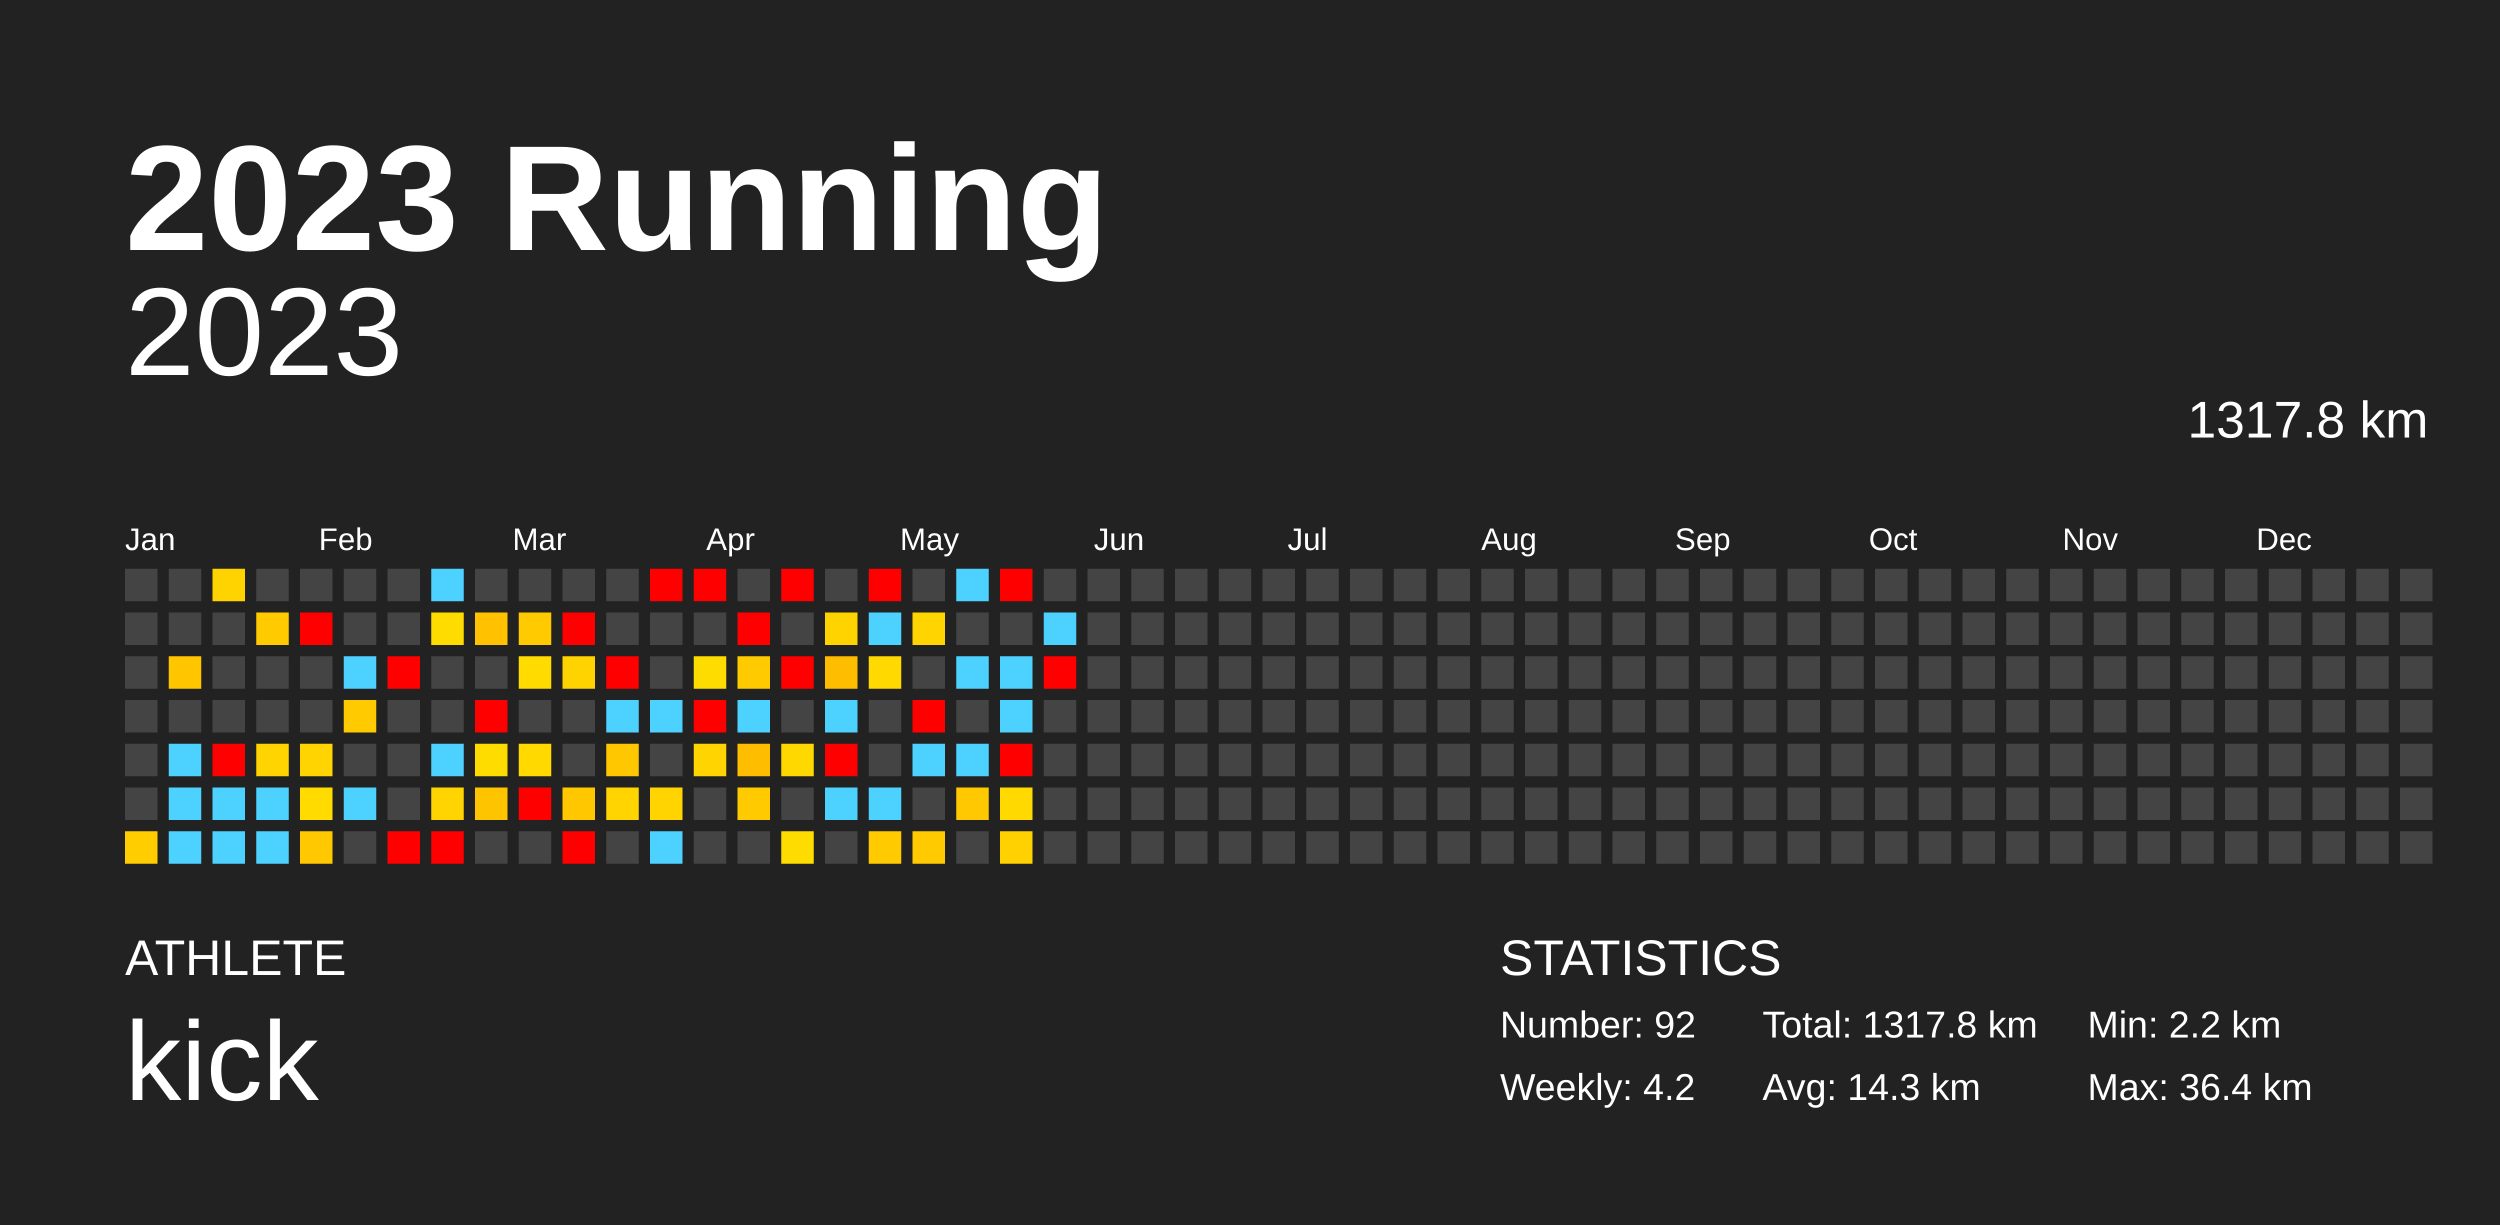
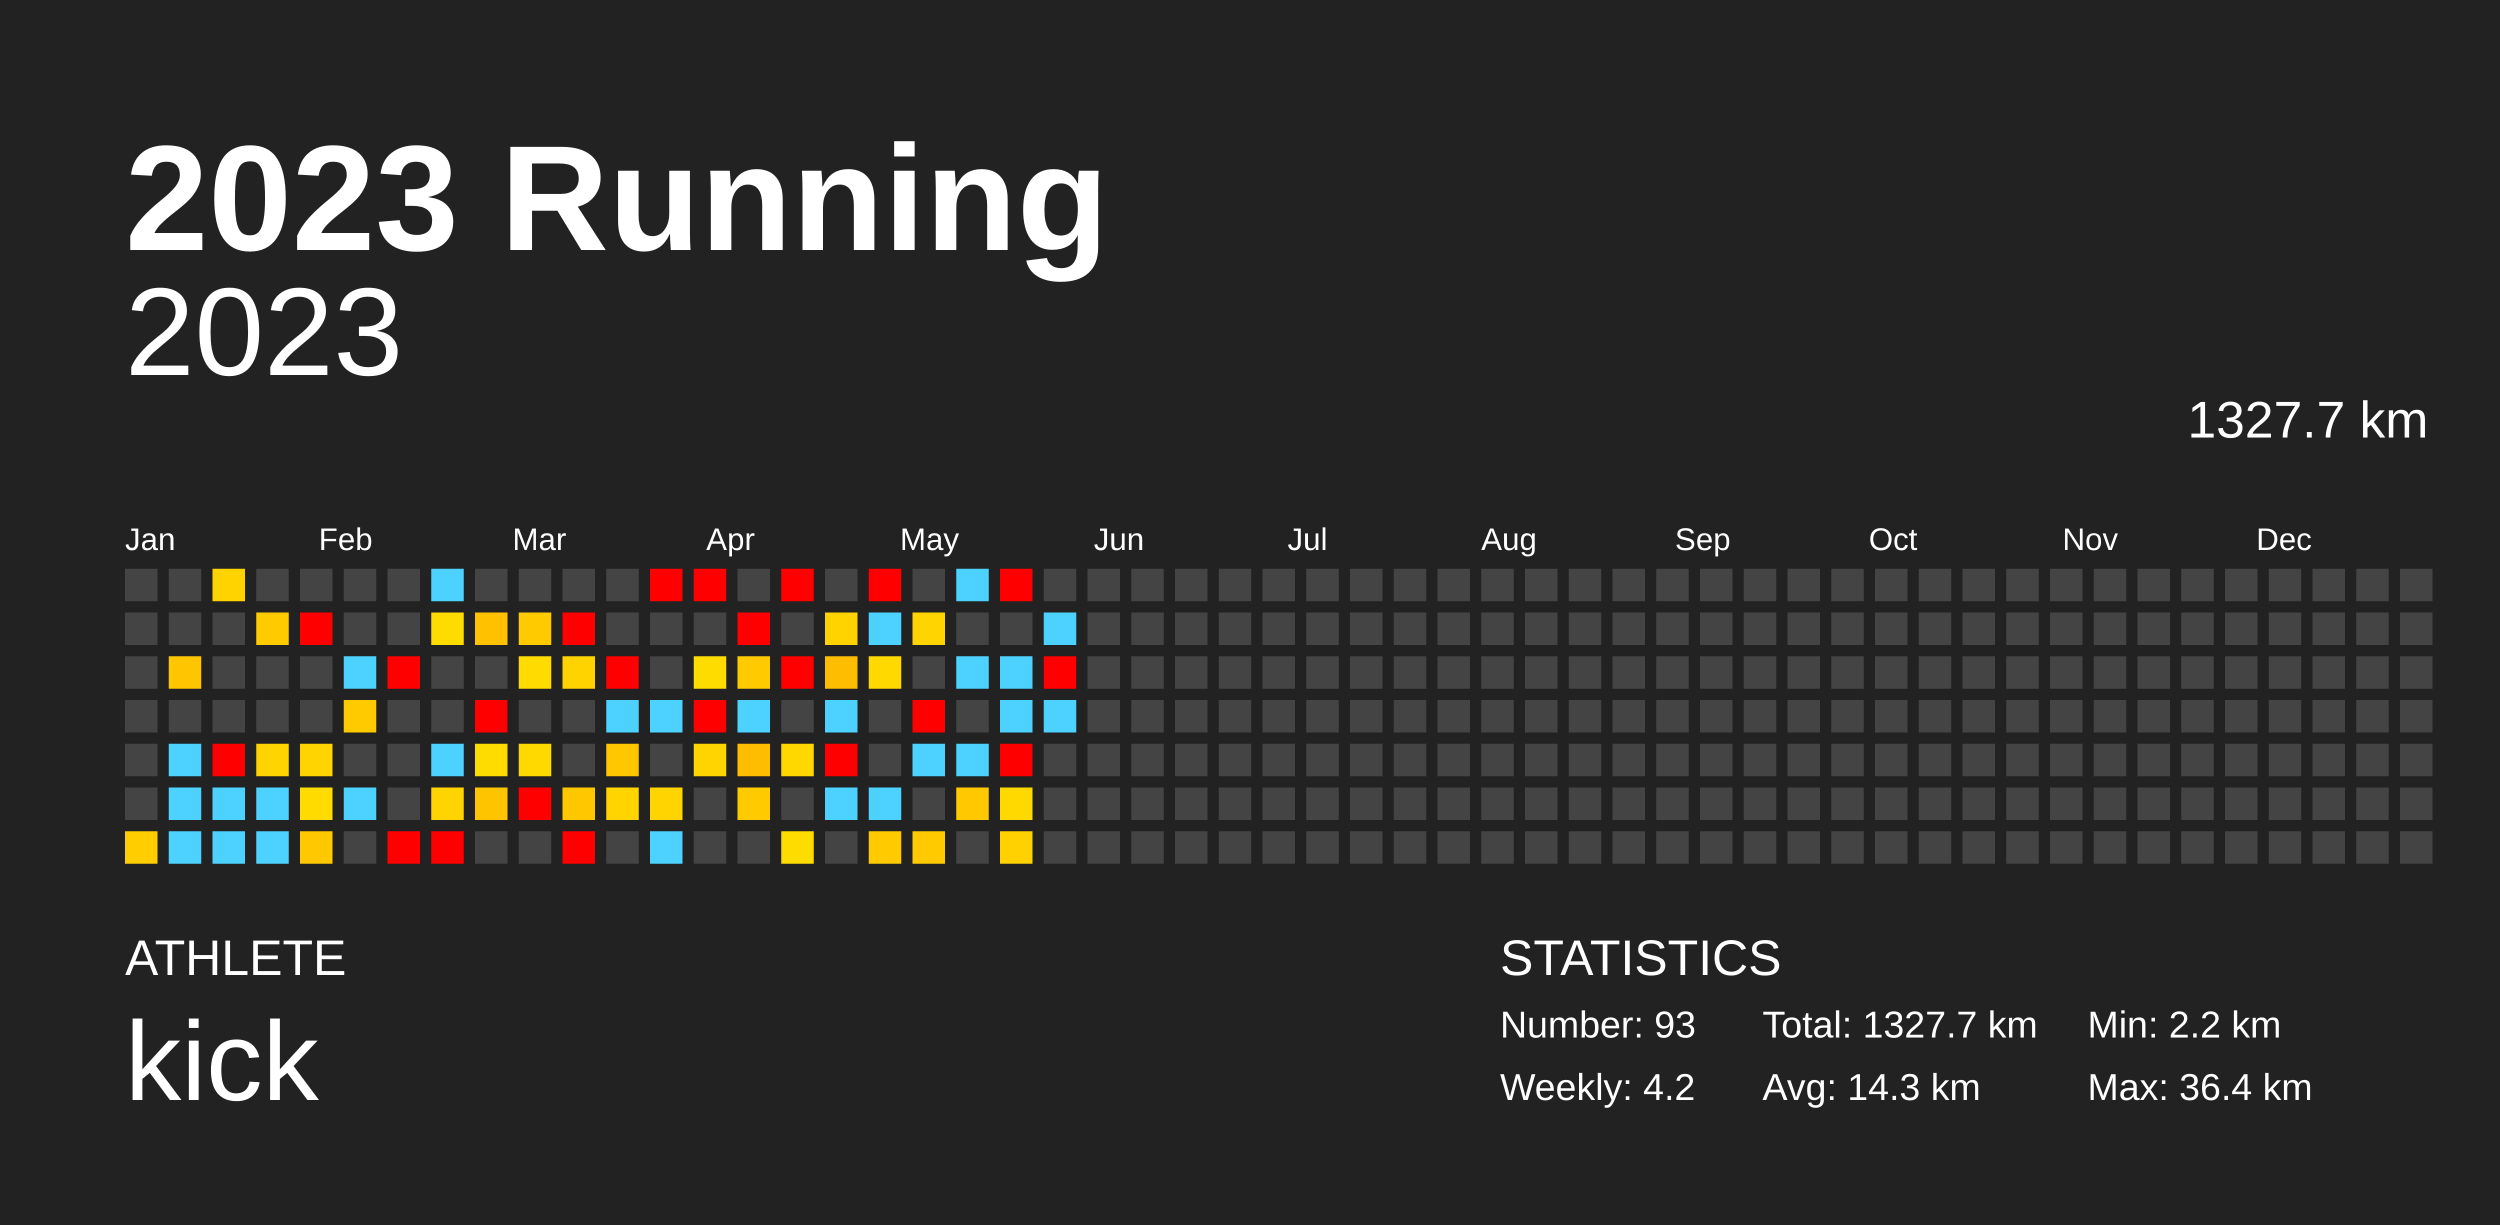
<svg xmlns="http://www.w3.org/2000/svg" baseProfile="full" height="98mm" version="1.1" viewBox="0,0,200,98" width="200mm">
  <defs />
  <rect fill="#222222" height="98" width="200" x="0" y="0" />
  <text fill="#FFFFFF" style="font-size:12px; font-family:Arial; font-weight:bold;" x="10" y="20">2023 Running</text>
  <text fill="#FFFFFF" style="font-size:4px; font-family:Arial" x="10" y="78">ATHLETE</text>
  <text fill="#FFFFFF" style="font-size:9px; font-family:Arial" x="10" y="88">kick</text>
  <text fill="#FFFFFF" style="font-size:4px; font-family:Arial" x="120" y="78">STATISTICS</text>
-   <text fill="#FFFFFF" style="font-size:3px; font-family:Arial" x="120" y="83">Number: 92</text>
+   <text fill="#FFFFFF" style="font-size:3px; font-family:Arial" x="120" y="83">Number: 93</text>
  <text fill="#FFFFFF" style="font-size:3px; font-family:Arial" x="120" y="88">Weekly: 4.2</text>
-   <text fill="#FFFFFF" style="font-size:3px; font-family:Arial" x="141" y="83">Total: 1317.8 km</text>
+   <text fill="#FFFFFF" style="font-size:3px; font-family:Arial" x="141" y="83">Total: 1327.7 km</text>
  <text fill="#FFFFFF" style="font-size:3px; font-family:Arial" x="141" y="88">Avg: 14.3 km</text>
  <text fill="#FFFFFF" style="font-size:3px; font-family:Arial" x="167" y="83">Min: 2.2 km</text>
  <text fill="#FFFFFF" style="font-size:3px; font-family:Arial" x="167" y="88">Max: 36.4 km</text>
  <text alignment-baseline="hanging" fill="#FFFFFF" style="font-size:10.0px; font-family:Arial;" x="10" y="30">2023</text>
-   <text alignment-baseline="hanging" fill="#FFFFFF" style="font-size:4.125px; font-family:Arial;" x="175" y="35">1317.8 km</text>
+   <text alignment-baseline="hanging" fill="#FFFFFF" style="font-size:4.125px; font-family:Arial;" x="175" y="35">1327.7 km</text>
  <text fill="#FFFFFF" style="font-size:2.5px; font-family:Arial" x="10.0" y="44">Jan</text>
  <text fill="#FFFFFF" style="font-size:2.5px; font-family:Arial" x="25.5" y="44">Feb</text>
  <text fill="#FFFFFF" style="font-size:2.5px; font-family:Arial" x="41.0" y="44">Mar</text>
  <text fill="#FFFFFF" style="font-size:2.5px; font-family:Arial" x="56.5" y="44">Apr</text>
  <text fill="#FFFFFF" style="font-size:2.5px; font-family:Arial" x="72.0" y="44">May</text>
  <text fill="#FFFFFF" style="font-size:2.5px; font-family:Arial" x="87.5" y="44">Jun</text>
  <text fill="#FFFFFF" style="font-size:2.5px; font-family:Arial" x="103.0" y="44">Jul</text>
  <text fill="#FFFFFF" style="font-size:2.5px; font-family:Arial" x="118.5" y="44">Aug</text>
  <text fill="#FFFFFF" style="font-size:2.5px; font-family:Arial" x="134.0" y="44">Sep</text>
  <text fill="#FFFFFF" style="font-size:2.5px; font-family:Arial" x="149.5" y="44">Oct</text>
  <text fill="#FFFFFF" style="font-size:2.5px; font-family:Arial" x="165.0" y="44">Nov</text>
  <text fill="#FFFFFF" style="font-size:2.5px; font-family:Arial" x="180.5" y="44">Dec</text>
  <rect fill="#444444" height="2.6" width="2.6" x="10.0" y="45.5" />
  <rect fill="#444444" height="2.6" width="2.6" x="10.0" y="49.0" />
  <rect fill="#444444" height="2.6" width="2.6" x="10.0" y="52.5" />
  <rect fill="#444444" height="2.6" width="2.6" x="10.0" y="56.0" />
  <rect fill="#444444" height="2.6" width="2.6" x="10.0" y="59.5" />
  <rect fill="#444444" height="2.6" width="2.6" x="10.0" y="63.0" />
  <rect fill="#ffcd00" height="2.6" width="2.6" x="10.0" y="66.5" />
  <rect fill="#444444" height="2.6" width="2.6" x="13.5" y="45.5" />
  <rect fill="#444444" height="2.6" width="2.6" x="13.5" y="49.0" />
  <rect fill="#ffc600" height="2.6" width="2.6" x="13.5" y="52.5" />
  <rect fill="#444444" height="2.6" width="2.6" x="13.5" y="56.0" />
  <rect fill="#4dd2ff" height="2.6" width="2.6" x="13.5" y="59.5" />
  <rect fill="#4dd2ff" height="2.6" width="2.6" x="13.5" y="63.0" />
  <rect fill="#4dd2ff" height="2.6" width="2.6" x="13.5" y="66.5" />
  <rect fill="#ffd300" height="2.6" width="2.6" x="17.0" y="45.5" />
  <rect fill="#444444" height="2.6" width="2.6" x="17.0" y="49.0" />
  <rect fill="#444444" height="2.6" width="2.6" x="17.0" y="52.5" />
  <rect fill="#444444" height="2.6" width="2.6" x="17.0" y="56.0" />
  <rect fill="red" height="2.6" width="2.6" x="17.0" y="59.5" />
  <rect fill="#4dd2ff" height="2.6" width="2.6" x="17.0" y="63.0" />
  <rect fill="#4dd2ff" height="2.6" width="2.6" x="17.0" y="66.5" />
  <rect fill="#444444" height="2.6" width="2.6" x="20.5" y="45.5" />
  <rect fill="#ffca00" height="2.6" width="2.6" x="20.5" y="49.0" />
  <rect fill="#444444" height="2.6" width="2.6" x="20.5" y="52.5" />
  <rect fill="#444444" height="2.6" width="2.6" x="20.5" y="56.0" />
  <rect fill="#ffd400" height="2.6" width="2.6" x="20.5" y="59.5" />
  <rect fill="#4dd2ff" height="2.6" width="2.6" x="20.5" y="63.0" />
  <rect fill="#4dd2ff" height="2.6" width="2.6" x="20.5" y="66.5" />
  <rect fill="#444444" height="2.6" width="2.6" x="24.0" y="45.5" />
  <rect fill="red" height="2.6" width="2.6" x="24.0" y="49.0" />
  <rect fill="#444444" height="2.6" width="2.6" x="24.0" y="52.5" />
  <rect fill="#444444" height="2.6" width="2.6" x="24.0" y="56.0" />
  <rect fill="#ffd400" height="2.6" width="2.6" x="24.0" y="59.5" />
  <rect fill="#ffdb00" height="2.6" width="2.6" x="24.0" y="63.0" />
  <rect fill="#ffc800" height="2.6" width="2.6" x="24.0" y="66.5" />
  <rect fill="#444444" height="2.6" width="2.6" x="27.5" y="45.5" />
  <rect fill="#444444" height="2.6" width="2.6" x="27.5" y="49.0" />
  <rect fill="#4dd2ff" height="2.6" width="2.6" x="27.5" y="52.5" />
  <rect fill="#ffcb00" height="2.6" width="2.6" x="27.5" y="56.0" />
  <rect fill="#444444" height="2.6" width="2.6" x="27.5" y="59.5" />
  <rect fill="#4dd2ff" height="2.6" width="2.6" x="27.5" y="63.0" />
  <rect fill="#444444" height="2.6" width="2.6" x="27.5" y="66.5" />
  <rect fill="#444444" height="2.6" width="2.6" x="31.0" y="45.5" />
  <rect fill="#444444" height="2.6" width="2.6" x="31.0" y="49.0" />
  <rect fill="red" height="2.6" width="2.6" x="31.0" y="52.5" />
  <rect fill="#444444" height="2.6" width="2.6" x="31.0" y="56.0" />
  <rect fill="#444444" height="2.6" width="2.6" x="31.0" y="59.5" />
  <rect fill="#444444" height="2.6" width="2.6" x="31.0" y="63.0" />
  <rect fill="red" height="2.6" width="2.6" x="31.0" y="66.5" />
  <rect fill="#4dd2ff" height="2.6" width="2.6" x="34.5" y="45.5" />
  <rect fill="#ffdc00" height="2.6" width="2.6" x="34.5" y="49.0" />
  <rect fill="#444444" height="2.6" width="2.6" x="34.5" y="52.5" />
  <rect fill="#444444" height="2.6" width="2.6" x="34.5" y="56.0" />
  <rect fill="#4dd2ff" height="2.6" width="2.6" x="34.5" y="59.5" />
  <rect fill="#ffd400" height="2.6" width="2.6" x="34.5" y="63.0" />
  <rect fill="red" height="2.6" width="2.6" x="34.5" y="66.5" />
  <rect fill="#444444" height="2.6" width="2.6" x="38.0" y="45.5" />
  <rect fill="#ffc100" height="2.6" width="2.6" x="38.0" y="49.0" />
  <rect fill="#444444" height="2.6" width="2.6" x="38.0" y="52.5" />
  <rect fill="red" height="2.6" width="2.6" x="38.0" y="56.0" />
  <rect fill="#ffdc00" height="2.6" width="2.6" x="38.0" y="59.5" />
  <rect fill="#ffc400" height="2.6" width="2.6" x="38.0" y="63.0" />
  <rect fill="#444444" height="2.6" width="2.6" x="38.0" y="66.5" />
  <rect fill="#444444" height="2.6" width="2.6" x="41.5" y="45.5" />
  <rect fill="#ffcb00" height="2.6" width="2.6" x="41.5" y="49.0" />
  <rect fill="#ffdb00" height="2.6" width="2.6" x="41.5" y="52.5" />
  <rect fill="#444444" height="2.6" width="2.6" x="41.5" y="56.0" />
  <rect fill="#ffd900" height="2.6" width="2.6" x="41.5" y="59.5" />
  <rect fill="red" height="2.6" width="2.6" x="41.5" y="63.0" />
  <rect fill="#444444" height="2.6" width="2.6" x="41.5" y="66.5" />
  <rect fill="#444444" height="2.6" width="2.6" x="45.0" y="45.5" />
  <rect fill="red" height="2.6" width="2.6" x="45.0" y="49.0" />
  <rect fill="#ffd300" height="2.6" width="2.6" x="45.0" y="52.5" />
  <rect fill="#444444" height="2.6" width="2.6" x="45.0" y="56.0" />
  <rect fill="#444444" height="2.6" width="2.6" x="45.0" y="59.5" />
  <rect fill="#ffc700" height="2.6" width="2.6" x="45.0" y="63.0" />
  <rect fill="red" height="2.6" width="2.6" x="45.0" y="66.5" />
  <rect fill="#444444" height="2.6" width="2.6" x="48.5" y="45.5" />
  <rect fill="#444444" height="2.6" width="2.6" x="48.5" y="49.0" />
  <rect fill="red" height="2.6" width="2.6" x="48.5" y="52.5" />
  <rect fill="#4dd2ff" height="2.6" width="2.6" x="48.5" y="56.0" />
  <rect fill="#ffc700" height="2.6" width="2.6" x="48.5" y="59.5" />
  <rect fill="#ffd400" height="2.6" width="2.6" x="48.5" y="63.0" />
  <rect fill="#444444" height="2.6" width="2.6" x="48.5" y="66.5" />
  <rect fill="red" height="2.6" width="2.6" x="52.0" y="45.5" />
  <rect fill="#444444" height="2.6" width="2.6" x="52.0" y="49.0" />
  <rect fill="#444444" height="2.6" width="2.6" x="52.0" y="52.5" />
  <rect fill="#4dd2ff" height="2.6" width="2.6" x="52.0" y="56.0" />
  <rect fill="#444444" height="2.6" width="2.6" x="52.0" y="59.5" />
  <rect fill="#ffd400" height="2.6" width="2.6" x="52.0" y="63.0" />
  <rect fill="#4dd2ff" height="2.6" width="2.6" x="52.0" y="66.5" />
  <rect fill="red" height="2.6" width="2.6" x="55.5" y="45.5" />
  <rect fill="#444444" height="2.6" width="2.6" x="55.5" y="49.0" />
  <rect fill="#ffdc00" height="2.6" width="2.6" x="55.5" y="52.5" />
  <rect fill="red" height="2.6" width="2.6" x="55.5" y="56.0" />
  <rect fill="#ffd400" height="2.6" width="2.6" x="55.5" y="59.5" />
  <rect fill="#444444" height="2.6" width="2.6" x="55.5" y="63.0" />
  <rect fill="#444444" height="2.6" width="2.6" x="55.5" y="66.5" />
  <rect fill="#444444" height="2.6" width="2.6" x="59.0" y="45.5" />
  <rect fill="red" height="2.6" width="2.6" x="59.0" y="49.0" />
  <rect fill="#ffcb00" height="2.6" width="2.6" x="59.0" y="52.5" />
  <rect fill="#4dd2ff" height="2.6" width="2.6" x="59.0" y="56.0" />
  <rect fill="#ffbd00" height="2.6" width="2.6" x="59.0" y="59.5" />
  <rect fill="#ffcb00" height="2.6" width="2.6" x="59.0" y="63.0" />
  <rect fill="#444444" height="2.6" width="2.6" x="59.0" y="66.5" />
  <rect fill="red" height="2.6" width="2.6" x="62.5" y="45.5" />
  <rect fill="#444444" height="2.6" width="2.6" x="62.5" y="49.0" />
  <rect fill="red" height="2.6" width="2.6" x="62.5" y="52.5" />
  <rect fill="#444444" height="2.6" width="2.6" x="62.5" y="56.0" />
  <rect fill="#ffd800" height="2.6" width="2.6" x="62.5" y="59.5" />
  <rect fill="#444444" height="2.6" width="2.6" x="62.5" y="63.0" />
  <rect fill="#ffdc00" height="2.6" width="2.6" x="62.5" y="66.5" />
  <rect fill="#444444" height="2.6" width="2.6" x="66.0" y="45.5" />
  <rect fill="#ffd300" height="2.6" width="2.6" x="66.0" y="49.0" />
  <rect fill="#ffbd00" height="2.6" width="2.6" x="66.0" y="52.5" />
  <rect fill="#4dd2ff" height="2.6" width="2.6" x="66.0" y="56.0" />
  <rect fill="red" height="2.6" width="2.6" x="66.0" y="59.5" />
  <rect fill="#4dd2ff" height="2.6" width="2.6" x="66.0" y="63.0" />
  <rect fill="#444444" height="2.6" width="2.6" x="66.0" y="66.5" />
  <rect fill="red" height="2.6" width="2.6" x="69.5" y="45.5" />
  <rect fill="#4dd2ff" height="2.6" width="2.6" x="69.5" y="49.0" />
  <rect fill="#ffd900" height="2.6" width="2.6" x="69.5" y="52.5" />
  <rect fill="#444444" height="2.6" width="2.6" x="69.5" y="56.0" />
  <rect fill="#444444" height="2.6" width="2.6" x="69.5" y="59.5" />
  <rect fill="#4dd2ff" height="2.6" width="2.6" x="69.5" y="63.0" />
  <rect fill="#ffcb00" height="2.6" width="2.6" x="69.5" y="66.5" />
  <rect fill="#444444" height="2.6" width="2.6" x="73.0" y="45.5" />
  <rect fill="#ffd400" height="2.6" width="2.6" x="73.0" y="49.0" />
  <rect fill="#444444" height="2.6" width="2.6" x="73.0" y="52.5" />
  <rect fill="red" height="2.6" width="2.6" x="73.0" y="56.0" />
  <rect fill="#4dd2ff" height="2.6" width="2.6" x="73.0" y="59.5" />
  <rect fill="#444444" height="2.6" width="2.6" x="73.0" y="63.0" />
  <rect fill="#ffcb00" height="2.6" width="2.6" x="73.0" y="66.5" />
  <rect fill="#4dd2ff" height="2.6" width="2.6" x="76.5" y="45.5" />
  <rect fill="#444444" height="2.6" width="2.6" x="76.5" y="49.0" />
  <rect fill="#4dd2ff" height="2.6" width="2.6" x="76.5" y="52.5" />
  <rect fill="#444444" height="2.6" width="2.6" x="76.5" y="56.0" />
  <rect fill="#4dd2ff" height="2.6" width="2.6" x="76.5" y="59.5" />
  <rect fill="#ffc800" height="2.6" width="2.6" x="76.5" y="63.0" />
  <rect fill="#444444" height="2.6" width="2.6" x="76.5" y="66.5" />
  <rect fill="red" height="2.6" width="2.6" x="80.0" y="45.5" />
  <rect fill="#444444" height="2.6" width="2.6" x="80.0" y="49.0" />
  <rect fill="#4dd2ff" height="2.6" width="2.6" x="80.0" y="52.5" />
  <rect fill="#4dd2ff" height="2.6" width="2.6" x="80.0" y="56.0" />
  <rect fill="red" height="2.6" width="2.6" x="80.0" y="59.5" />
  <rect fill="#ffd900" height="2.6" width="2.6" x="80.0" y="63.0" />
  <rect fill="#ffd100" height="2.6" width="2.6" x="80.0" y="66.5" />
  <rect fill="#444444" height="2.6" width="2.6" x="83.5" y="45.5" />
  <rect fill="#4dd2ff" height="2.6" width="2.6" x="83.5" y="49.0" />
  <rect fill="red" height="2.6" width="2.6" x="83.5" y="52.5" />
-   <rect fill="#444444" height="2.6" width="2.6" x="83.5" y="56.0" />
+   <rect fill="#4dd2ff" height="2.6" width="2.6" x="83.5" y="56.0" />
  <rect fill="#444444" height="2.6" width="2.6" x="83.5" y="59.5" />
  <rect fill="#444444" height="2.6" width="2.6" x="83.5" y="63.0" />
  <rect fill="#444444" height="2.6" width="2.6" x="83.5" y="66.5" />
  <rect fill="#444444" height="2.6" width="2.6" x="87.0" y="45.5" />
  <rect fill="#444444" height="2.6" width="2.6" x="87.0" y="49.0" />
  <rect fill="#444444" height="2.6" width="2.6" x="87.0" y="52.5" />
  <rect fill="#444444" height="2.6" width="2.6" x="87.0" y="56.0" />
  <rect fill="#444444" height="2.6" width="2.6" x="87.0" y="59.5" />
  <rect fill="#444444" height="2.6" width="2.6" x="87.0" y="63.0" />
  <rect fill="#444444" height="2.6" width="2.6" x="87.0" y="66.5" />
  <rect fill="#444444" height="2.6" width="2.6" x="90.5" y="45.5" />
  <rect fill="#444444" height="2.6" width="2.6" x="90.5" y="49.0" />
  <rect fill="#444444" height="2.6" width="2.6" x="90.5" y="52.5" />
  <rect fill="#444444" height="2.6" width="2.6" x="90.5" y="56.0" />
  <rect fill="#444444" height="2.6" width="2.6" x="90.5" y="59.5" />
  <rect fill="#444444" height="2.6" width="2.6" x="90.5" y="63.0" />
  <rect fill="#444444" height="2.6" width="2.6" x="90.5" y="66.5" />
  <rect fill="#444444" height="2.6" width="2.6" x="94.0" y="45.5" />
  <rect fill="#444444" height="2.6" width="2.6" x="94.0" y="49.0" />
  <rect fill="#444444" height="2.6" width="2.6" x="94.0" y="52.5" />
  <rect fill="#444444" height="2.6" width="2.6" x="94.0" y="56.0" />
  <rect fill="#444444" height="2.6" width="2.6" x="94.0" y="59.5" />
  <rect fill="#444444" height="2.6" width="2.6" x="94.0" y="63.0" />
  <rect fill="#444444" height="2.6" width="2.6" x="94.0" y="66.5" />
  <rect fill="#444444" height="2.6" width="2.6" x="97.5" y="45.5" />
  <rect fill="#444444" height="2.6" width="2.6" x="97.5" y="49.0" />
  <rect fill="#444444" height="2.6" width="2.6" x="97.5" y="52.5" />
  <rect fill="#444444" height="2.6" width="2.6" x="97.5" y="56.0" />
  <rect fill="#444444" height="2.6" width="2.6" x="97.5" y="59.5" />
  <rect fill="#444444" height="2.6" width="2.6" x="97.5" y="63.0" />
  <rect fill="#444444" height="2.6" width="2.6" x="97.5" y="66.5" />
  <rect fill="#444444" height="2.6" width="2.6" x="101.0" y="45.5" />
  <rect fill="#444444" height="2.6" width="2.6" x="101.0" y="49.0" />
  <rect fill="#444444" height="2.6" width="2.6" x="101.0" y="52.5" />
  <rect fill="#444444" height="2.6" width="2.6" x="101.0" y="56.0" />
  <rect fill="#444444" height="2.6" width="2.6" x="101.0" y="59.5" />
  <rect fill="#444444" height="2.6" width="2.6" x="101.0" y="63.0" />
  <rect fill="#444444" height="2.6" width="2.6" x="101.0" y="66.5" />
  <rect fill="#444444" height="2.6" width="2.6" x="104.5" y="45.5" />
  <rect fill="#444444" height="2.6" width="2.6" x="104.5" y="49.0" />
  <rect fill="#444444" height="2.6" width="2.6" x="104.5" y="52.5" />
  <rect fill="#444444" height="2.6" width="2.6" x="104.5" y="56.0" />
  <rect fill="#444444" height="2.6" width="2.6" x="104.5" y="59.5" />
  <rect fill="#444444" height="2.6" width="2.6" x="104.5" y="63.0" />
  <rect fill="#444444" height="2.6" width="2.6" x="104.5" y="66.5" />
  <rect fill="#444444" height="2.6" width="2.6" x="108.0" y="45.5" />
  <rect fill="#444444" height="2.6" width="2.6" x="108.0" y="49.0" />
  <rect fill="#444444" height="2.6" width="2.6" x="108.0" y="52.5" />
  <rect fill="#444444" height="2.6" width="2.6" x="108.0" y="56.0" />
  <rect fill="#444444" height="2.6" width="2.6" x="108.0" y="59.5" />
  <rect fill="#444444" height="2.6" width="2.6" x="108.0" y="63.0" />
  <rect fill="#444444" height="2.6" width="2.6" x="108.0" y="66.5" />
  <rect fill="#444444" height="2.6" width="2.6" x="111.5" y="45.5" />
  <rect fill="#444444" height="2.6" width="2.6" x="111.5" y="49.0" />
  <rect fill="#444444" height="2.6" width="2.6" x="111.5" y="52.5" />
  <rect fill="#444444" height="2.6" width="2.6" x="111.5" y="56.0" />
  <rect fill="#444444" height="2.6" width="2.6" x="111.5" y="59.5" />
  <rect fill="#444444" height="2.6" width="2.6" x="111.5" y="63.0" />
  <rect fill="#444444" height="2.6" width="2.6" x="111.5" y="66.5" />
  <rect fill="#444444" height="2.6" width="2.6" x="115.0" y="45.5" />
  <rect fill="#444444" height="2.6" width="2.6" x="115.0" y="49.0" />
  <rect fill="#444444" height="2.6" width="2.6" x="115.0" y="52.5" />
  <rect fill="#444444" height="2.6" width="2.6" x="115.0" y="56.0" />
  <rect fill="#444444" height="2.6" width="2.6" x="115.0" y="59.5" />
  <rect fill="#444444" height="2.6" width="2.6" x="115.0" y="63.0" />
  <rect fill="#444444" height="2.6" width="2.6" x="115.0" y="66.5" />
  <rect fill="#444444" height="2.6" width="2.6" x="118.5" y="45.5" />
  <rect fill="#444444" height="2.6" width="2.6" x="118.5" y="49.0" />
  <rect fill="#444444" height="2.6" width="2.6" x="118.5" y="52.5" />
  <rect fill="#444444" height="2.6" width="2.6" x="118.5" y="56.0" />
  <rect fill="#444444" height="2.6" width="2.6" x="118.5" y="59.5" />
  <rect fill="#444444" height="2.6" width="2.6" x="118.5" y="63.0" />
  <rect fill="#444444" height="2.6" width="2.6" x="118.5" y="66.5" />
  <rect fill="#444444" height="2.6" width="2.6" x="122.0" y="45.5" />
  <rect fill="#444444" height="2.6" width="2.6" x="122.0" y="49.0" />
  <rect fill="#444444" height="2.6" width="2.6" x="122.0" y="52.5" />
  <rect fill="#444444" height="2.6" width="2.6" x="122.0" y="56.0" />
  <rect fill="#444444" height="2.6" width="2.6" x="122.0" y="59.5" />
  <rect fill="#444444" height="2.6" width="2.6" x="122.0" y="63.0" />
  <rect fill="#444444" height="2.6" width="2.6" x="122.0" y="66.5" />
  <rect fill="#444444" height="2.6" width="2.6" x="125.5" y="45.5" />
  <rect fill="#444444" height="2.6" width="2.6" x="125.5" y="49.0" />
  <rect fill="#444444" height="2.6" width="2.6" x="125.5" y="52.5" />
  <rect fill="#444444" height="2.6" width="2.6" x="125.5" y="56.0" />
  <rect fill="#444444" height="2.6" width="2.6" x="125.5" y="59.5" />
  <rect fill="#444444" height="2.6" width="2.6" x="125.5" y="63.0" />
  <rect fill="#444444" height="2.6" width="2.6" x="125.5" y="66.5" />
  <rect fill="#444444" height="2.6" width="2.6" x="129.0" y="45.5" />
  <rect fill="#444444" height="2.6" width="2.6" x="129.0" y="49.0" />
  <rect fill="#444444" height="2.6" width="2.6" x="129.0" y="52.5" />
  <rect fill="#444444" height="2.6" width="2.6" x="129.0" y="56.0" />
  <rect fill="#444444" height="2.6" width="2.6" x="129.0" y="59.5" />
  <rect fill="#444444" height="2.6" width="2.6" x="129.0" y="63.0" />
  <rect fill="#444444" height="2.6" width="2.6" x="129.0" y="66.5" />
  <rect fill="#444444" height="2.6" width="2.6" x="132.5" y="45.5" />
  <rect fill="#444444" height="2.6" width="2.6" x="132.5" y="49.0" />
  <rect fill="#444444" height="2.6" width="2.6" x="132.5" y="52.5" />
  <rect fill="#444444" height="2.6" width="2.6" x="132.5" y="56.0" />
  <rect fill="#444444" height="2.6" width="2.6" x="132.5" y="59.5" />
  <rect fill="#444444" height="2.6" width="2.6" x="132.5" y="63.0" />
  <rect fill="#444444" height="2.6" width="2.6" x="132.5" y="66.5" />
  <rect fill="#444444" height="2.6" width="2.6" x="136.0" y="45.5" />
  <rect fill="#444444" height="2.6" width="2.6" x="136.0" y="49.0" />
  <rect fill="#444444" height="2.6" width="2.6" x="136.0" y="52.5" />
  <rect fill="#444444" height="2.6" width="2.6" x="136.0" y="56.0" />
  <rect fill="#444444" height="2.6" width="2.6" x="136.0" y="59.5" />
  <rect fill="#444444" height="2.6" width="2.6" x="136.0" y="63.0" />
  <rect fill="#444444" height="2.6" width="2.6" x="136.0" y="66.5" />
  <rect fill="#444444" height="2.6" width="2.6" x="139.5" y="45.5" />
  <rect fill="#444444" height="2.6" width="2.6" x="139.5" y="49.0" />
  <rect fill="#444444" height="2.6" width="2.6" x="139.5" y="52.5" />
  <rect fill="#444444" height="2.6" width="2.6" x="139.5" y="56.0" />
  <rect fill="#444444" height="2.6" width="2.6" x="139.5" y="59.5" />
  <rect fill="#444444" height="2.6" width="2.6" x="139.5" y="63.0" />
  <rect fill="#444444" height="2.6" width="2.6" x="139.5" y="66.5" />
  <rect fill="#444444" height="2.6" width="2.6" x="143.0" y="45.5" />
  <rect fill="#444444" height="2.6" width="2.6" x="143.0" y="49.0" />
  <rect fill="#444444" height="2.6" width="2.6" x="143.0" y="52.5" />
  <rect fill="#444444" height="2.6" width="2.6" x="143.0" y="56.0" />
  <rect fill="#444444" height="2.6" width="2.6" x="143.0" y="59.5" />
  <rect fill="#444444" height="2.6" width="2.6" x="143.0" y="63.0" />
  <rect fill="#444444" height="2.6" width="2.6" x="143.0" y="66.5" />
  <rect fill="#444444" height="2.6" width="2.6" x="146.5" y="45.5" />
  <rect fill="#444444" height="2.6" width="2.6" x="146.5" y="49.0" />
  <rect fill="#444444" height="2.6" width="2.6" x="146.5" y="52.5" />
  <rect fill="#444444" height="2.6" width="2.6" x="146.5" y="56.0" />
  <rect fill="#444444" height="2.6" width="2.6" x="146.5" y="59.5" />
  <rect fill="#444444" height="2.6" width="2.6" x="146.5" y="63.0" />
  <rect fill="#444444" height="2.6" width="2.6" x="146.5" y="66.5" />
  <rect fill="#444444" height="2.6" width="2.6" x="150.0" y="45.5" />
  <rect fill="#444444" height="2.6" width="2.6" x="150.0" y="49.0" />
  <rect fill="#444444" height="2.6" width="2.6" x="150.0" y="52.5" />
  <rect fill="#444444" height="2.6" width="2.6" x="150.0" y="56.0" />
  <rect fill="#444444" height="2.6" width="2.6" x="150.0" y="59.5" />
  <rect fill="#444444" height="2.6" width="2.6" x="150.0" y="63.0" />
  <rect fill="#444444" height="2.6" width="2.6" x="150.0" y="66.5" />
  <rect fill="#444444" height="2.6" width="2.6" x="153.5" y="45.5" />
  <rect fill="#444444" height="2.6" width="2.6" x="153.5" y="49.0" />
  <rect fill="#444444" height="2.6" width="2.6" x="153.5" y="52.5" />
  <rect fill="#444444" height="2.6" width="2.6" x="153.5" y="56.0" />
  <rect fill="#444444" height="2.6" width="2.6" x="153.5" y="59.5" />
  <rect fill="#444444" height="2.6" width="2.6" x="153.5" y="63.0" />
  <rect fill="#444444" height="2.6" width="2.6" x="153.5" y="66.5" />
  <rect fill="#444444" height="2.6" width="2.6" x="157.0" y="45.5" />
  <rect fill="#444444" height="2.6" width="2.6" x="157.0" y="49.0" />
  <rect fill="#444444" height="2.6" width="2.6" x="157.0" y="52.5" />
  <rect fill="#444444" height="2.6" width="2.6" x="157.0" y="56.0" />
  <rect fill="#444444" height="2.6" width="2.6" x="157.0" y="59.5" />
  <rect fill="#444444" height="2.6" width="2.6" x="157.0" y="63.0" />
  <rect fill="#444444" height="2.6" width="2.6" x="157.0" y="66.5" />
  <rect fill="#444444" height="2.6" width="2.6" x="160.5" y="45.5" />
  <rect fill="#444444" height="2.6" width="2.6" x="160.5" y="49.0" />
  <rect fill="#444444" height="2.6" width="2.6" x="160.5" y="52.5" />
  <rect fill="#444444" height="2.6" width="2.6" x="160.5" y="56.0" />
  <rect fill="#444444" height="2.6" width="2.6" x="160.5" y="59.5" />
  <rect fill="#444444" height="2.6" width="2.6" x="160.5" y="63.0" />
  <rect fill="#444444" height="2.6" width="2.6" x="160.5" y="66.5" />
  <rect fill="#444444" height="2.6" width="2.6" x="164.0" y="45.5" />
  <rect fill="#444444" height="2.6" width="2.6" x="164.0" y="49.0" />
  <rect fill="#444444" height="2.6" width="2.6" x="164.0" y="52.5" />
  <rect fill="#444444" height="2.6" width="2.6" x="164.0" y="56.0" />
  <rect fill="#444444" height="2.6" width="2.6" x="164.0" y="59.5" />
  <rect fill="#444444" height="2.6" width="2.6" x="164.0" y="63.0" />
  <rect fill="#444444" height="2.6" width="2.6" x="164.0" y="66.5" />
  <rect fill="#444444" height="2.6" width="2.6" x="167.5" y="45.5" />
  <rect fill="#444444" height="2.6" width="2.6" x="167.5" y="49.0" />
  <rect fill="#444444" height="2.6" width="2.6" x="167.5" y="52.5" />
  <rect fill="#444444" height="2.6" width="2.6" x="167.5" y="56.0" />
  <rect fill="#444444" height="2.6" width="2.6" x="167.5" y="59.5" />
  <rect fill="#444444" height="2.6" width="2.6" x="167.5" y="63.0" />
  <rect fill="#444444" height="2.6" width="2.6" x="167.5" y="66.5" />
  <rect fill="#444444" height="2.6" width="2.6" x="171.0" y="45.5" />
  <rect fill="#444444" height="2.6" width="2.6" x="171.0" y="49.0" />
  <rect fill="#444444" height="2.6" width="2.6" x="171.0" y="52.5" />
  <rect fill="#444444" height="2.6" width="2.6" x="171.0" y="56.0" />
  <rect fill="#444444" height="2.6" width="2.6" x="171.0" y="59.5" />
  <rect fill="#444444" height="2.6" width="2.6" x="171.0" y="63.0" />
  <rect fill="#444444" height="2.6" width="2.6" x="171.0" y="66.5" />
  <rect fill="#444444" height="2.6" width="2.6" x="174.5" y="45.5" />
  <rect fill="#444444" height="2.6" width="2.6" x="174.5" y="49.0" />
  <rect fill="#444444" height="2.6" width="2.6" x="174.5" y="52.5" />
  <rect fill="#444444" height="2.6" width="2.6" x="174.5" y="56.0" />
  <rect fill="#444444" height="2.6" width="2.6" x="174.5" y="59.5" />
  <rect fill="#444444" height="2.6" width="2.6" x="174.5" y="63.0" />
  <rect fill="#444444" height="2.6" width="2.6" x="174.5" y="66.5" />
  <rect fill="#444444" height="2.6" width="2.6" x="178.0" y="45.5" />
  <rect fill="#444444" height="2.6" width="2.6" x="178.0" y="49.0" />
  <rect fill="#444444" height="2.6" width="2.6" x="178.0" y="52.5" />
  <rect fill="#444444" height="2.6" width="2.6" x="178.0" y="56.0" />
  <rect fill="#444444" height="2.6" width="2.6" x="178.0" y="59.5" />
  <rect fill="#444444" height="2.6" width="2.6" x="178.0" y="63.0" />
  <rect fill="#444444" height="2.6" width="2.6" x="178.0" y="66.5" />
  <rect fill="#444444" height="2.6" width="2.6" x="181.5" y="45.5" />
  <rect fill="#444444" height="2.6" width="2.6" x="181.5" y="49.0" />
  <rect fill="#444444" height="2.6" width="2.6" x="181.5" y="52.5" />
  <rect fill="#444444" height="2.6" width="2.6" x="181.5" y="56.0" />
  <rect fill="#444444" height="2.6" width="2.6" x="181.5" y="59.5" />
  <rect fill="#444444" height="2.6" width="2.6" x="181.5" y="63.0" />
  <rect fill="#444444" height="2.6" width="2.6" x="181.5" y="66.5" />
  <rect fill="#444444" height="2.6" width="2.6" x="185.0" y="45.5" />
  <rect fill="#444444" height="2.6" width="2.6" x="185.0" y="49.0" />
  <rect fill="#444444" height="2.6" width="2.6" x="185.0" y="52.5" />
  <rect fill="#444444" height="2.6" width="2.6" x="185.0" y="56.0" />
  <rect fill="#444444" height="2.6" width="2.6" x="185.0" y="59.5" />
  <rect fill="#444444" height="2.6" width="2.6" x="185.0" y="63.0" />
  <rect fill="#444444" height="2.6" width="2.6" x="185.0" y="66.5" />
  <rect fill="#444444" height="2.6" width="2.6" x="188.5" y="45.5" />
  <rect fill="#444444" height="2.6" width="2.6" x="188.5" y="49.0" />
  <rect fill="#444444" height="2.6" width="2.6" x="188.5" y="52.5" />
  <rect fill="#444444" height="2.6" width="2.6" x="188.5" y="56.0" />
  <rect fill="#444444" height="2.6" width="2.6" x="188.5" y="59.5" />
  <rect fill="#444444" height="2.6" width="2.6" x="188.5" y="63.0" />
  <rect fill="#444444" height="2.6" width="2.6" x="188.5" y="66.5" />
  <rect fill="#444444" height="2.6" width="2.6" x="192.0" y="45.5" />
  <rect fill="#444444" height="2.6" width="2.6" x="192.0" y="49.0" />
  <rect fill="#444444" height="2.6" width="2.6" x="192.0" y="52.5" />
  <rect fill="#444444" height="2.6" width="2.6" x="192.0" y="56.0" />
  <rect fill="#444444" height="2.6" width="2.6" x="192.0" y="59.5" />
  <rect fill="#444444" height="2.6" width="2.6" x="192.0" y="63.0" />
  <rect fill="#444444" height="2.6" width="2.6" x="192.0" y="66.5" />
</svg>
